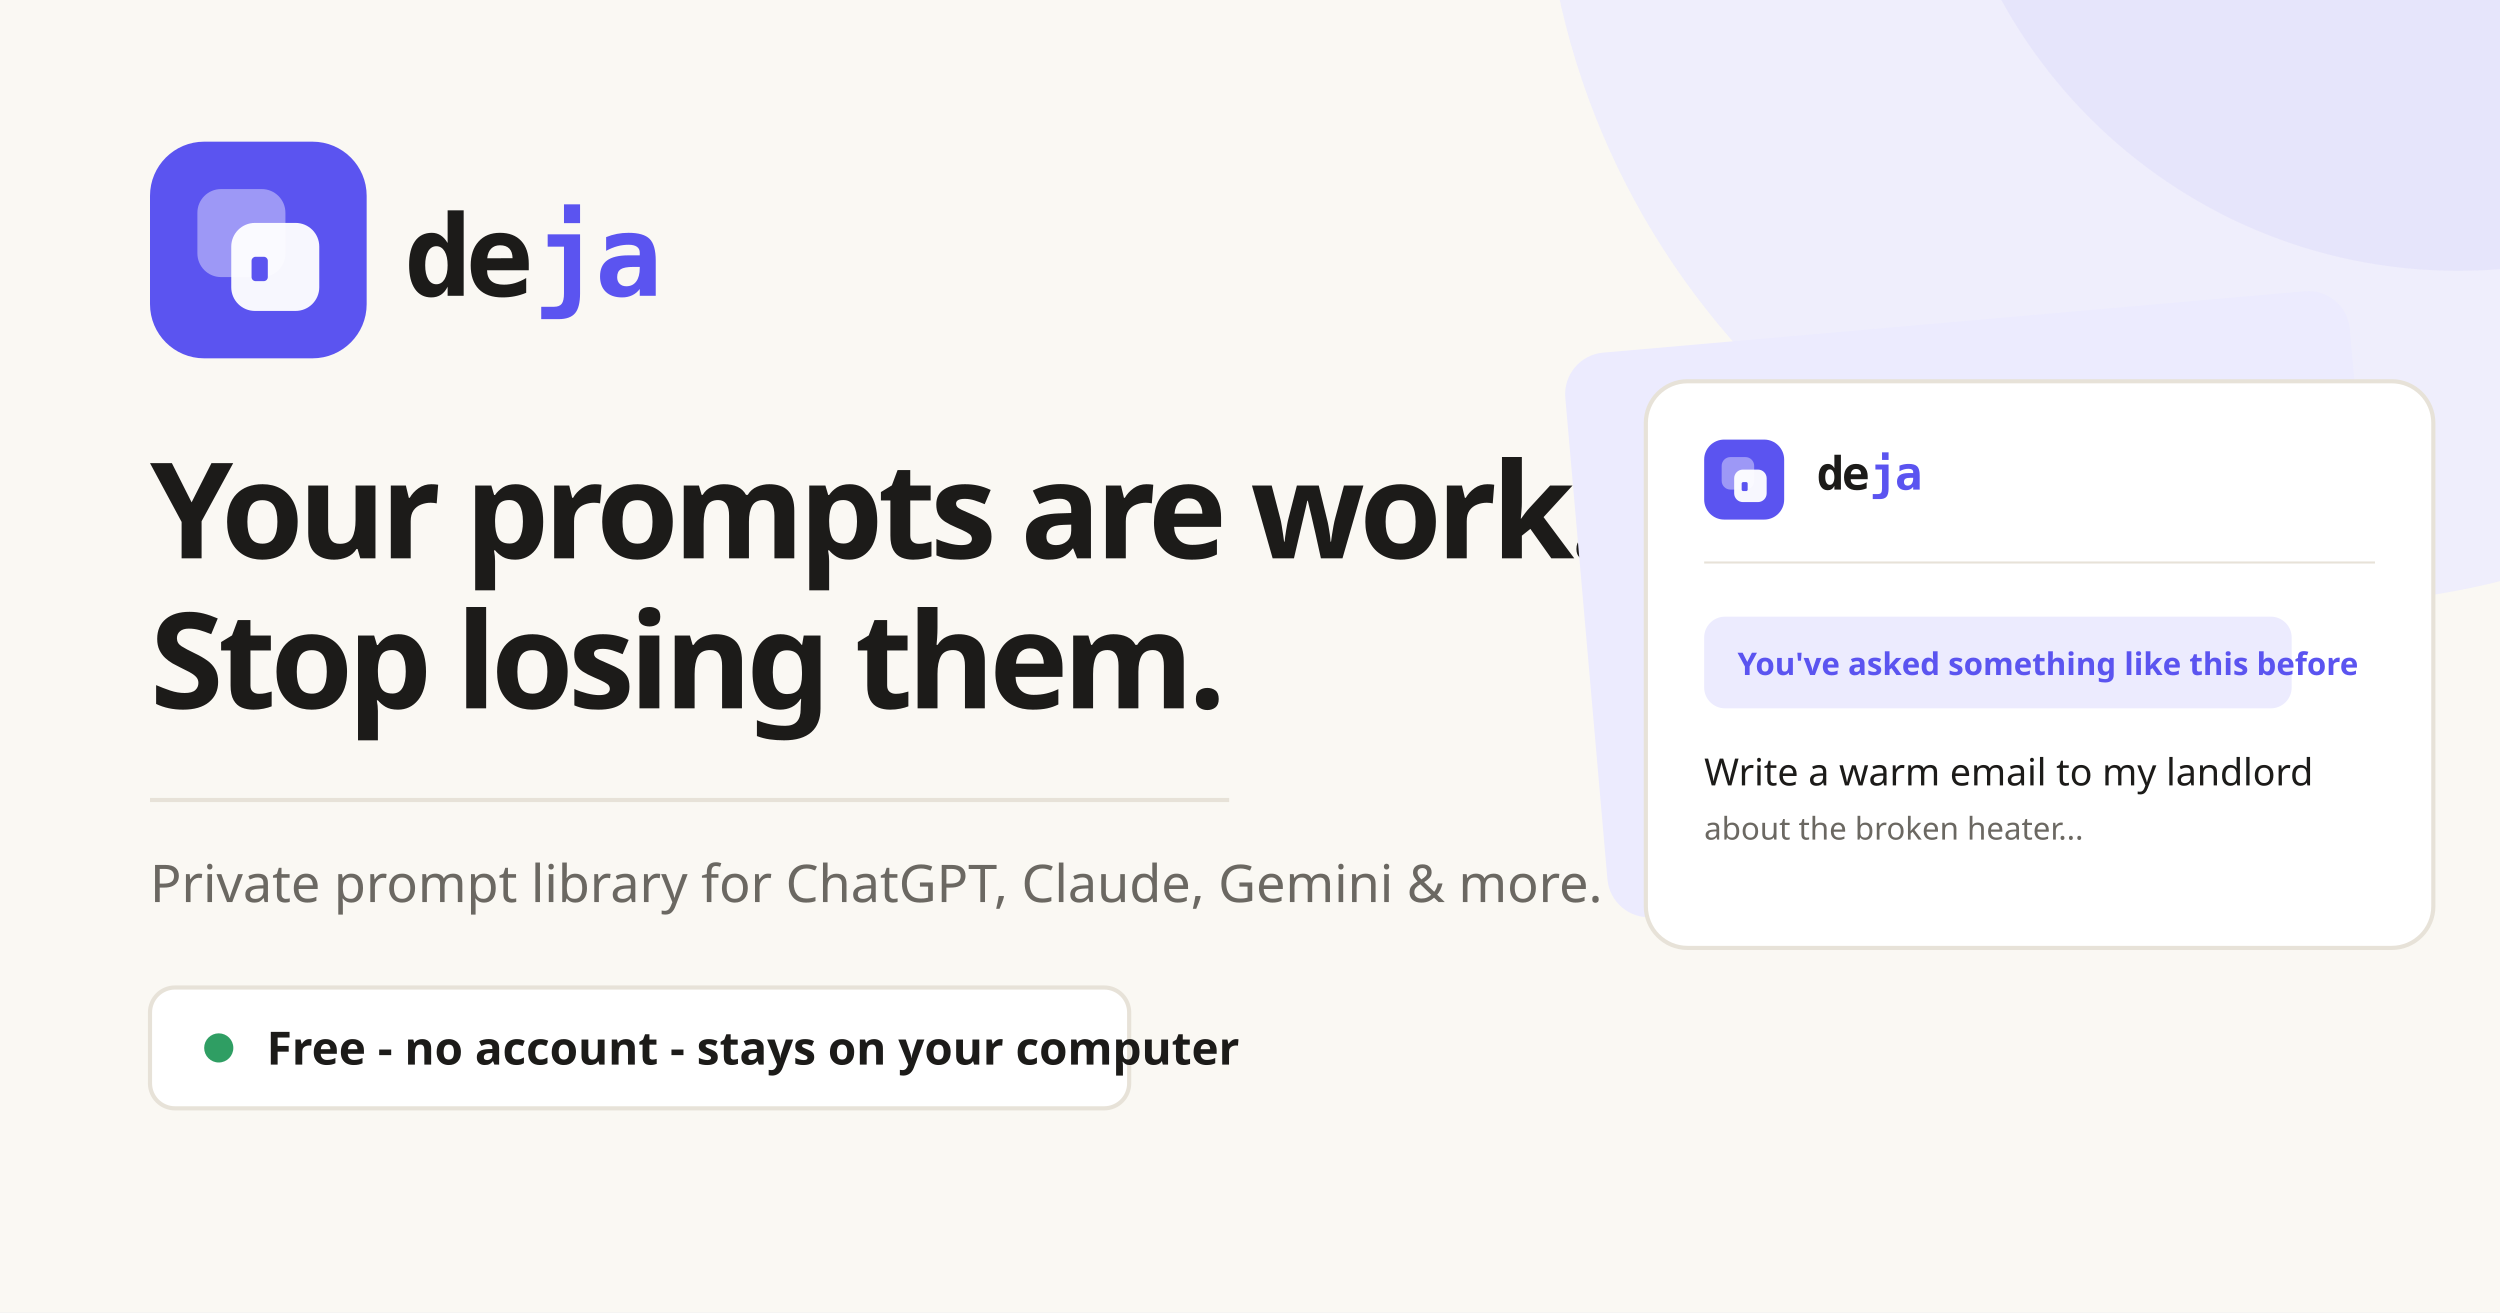
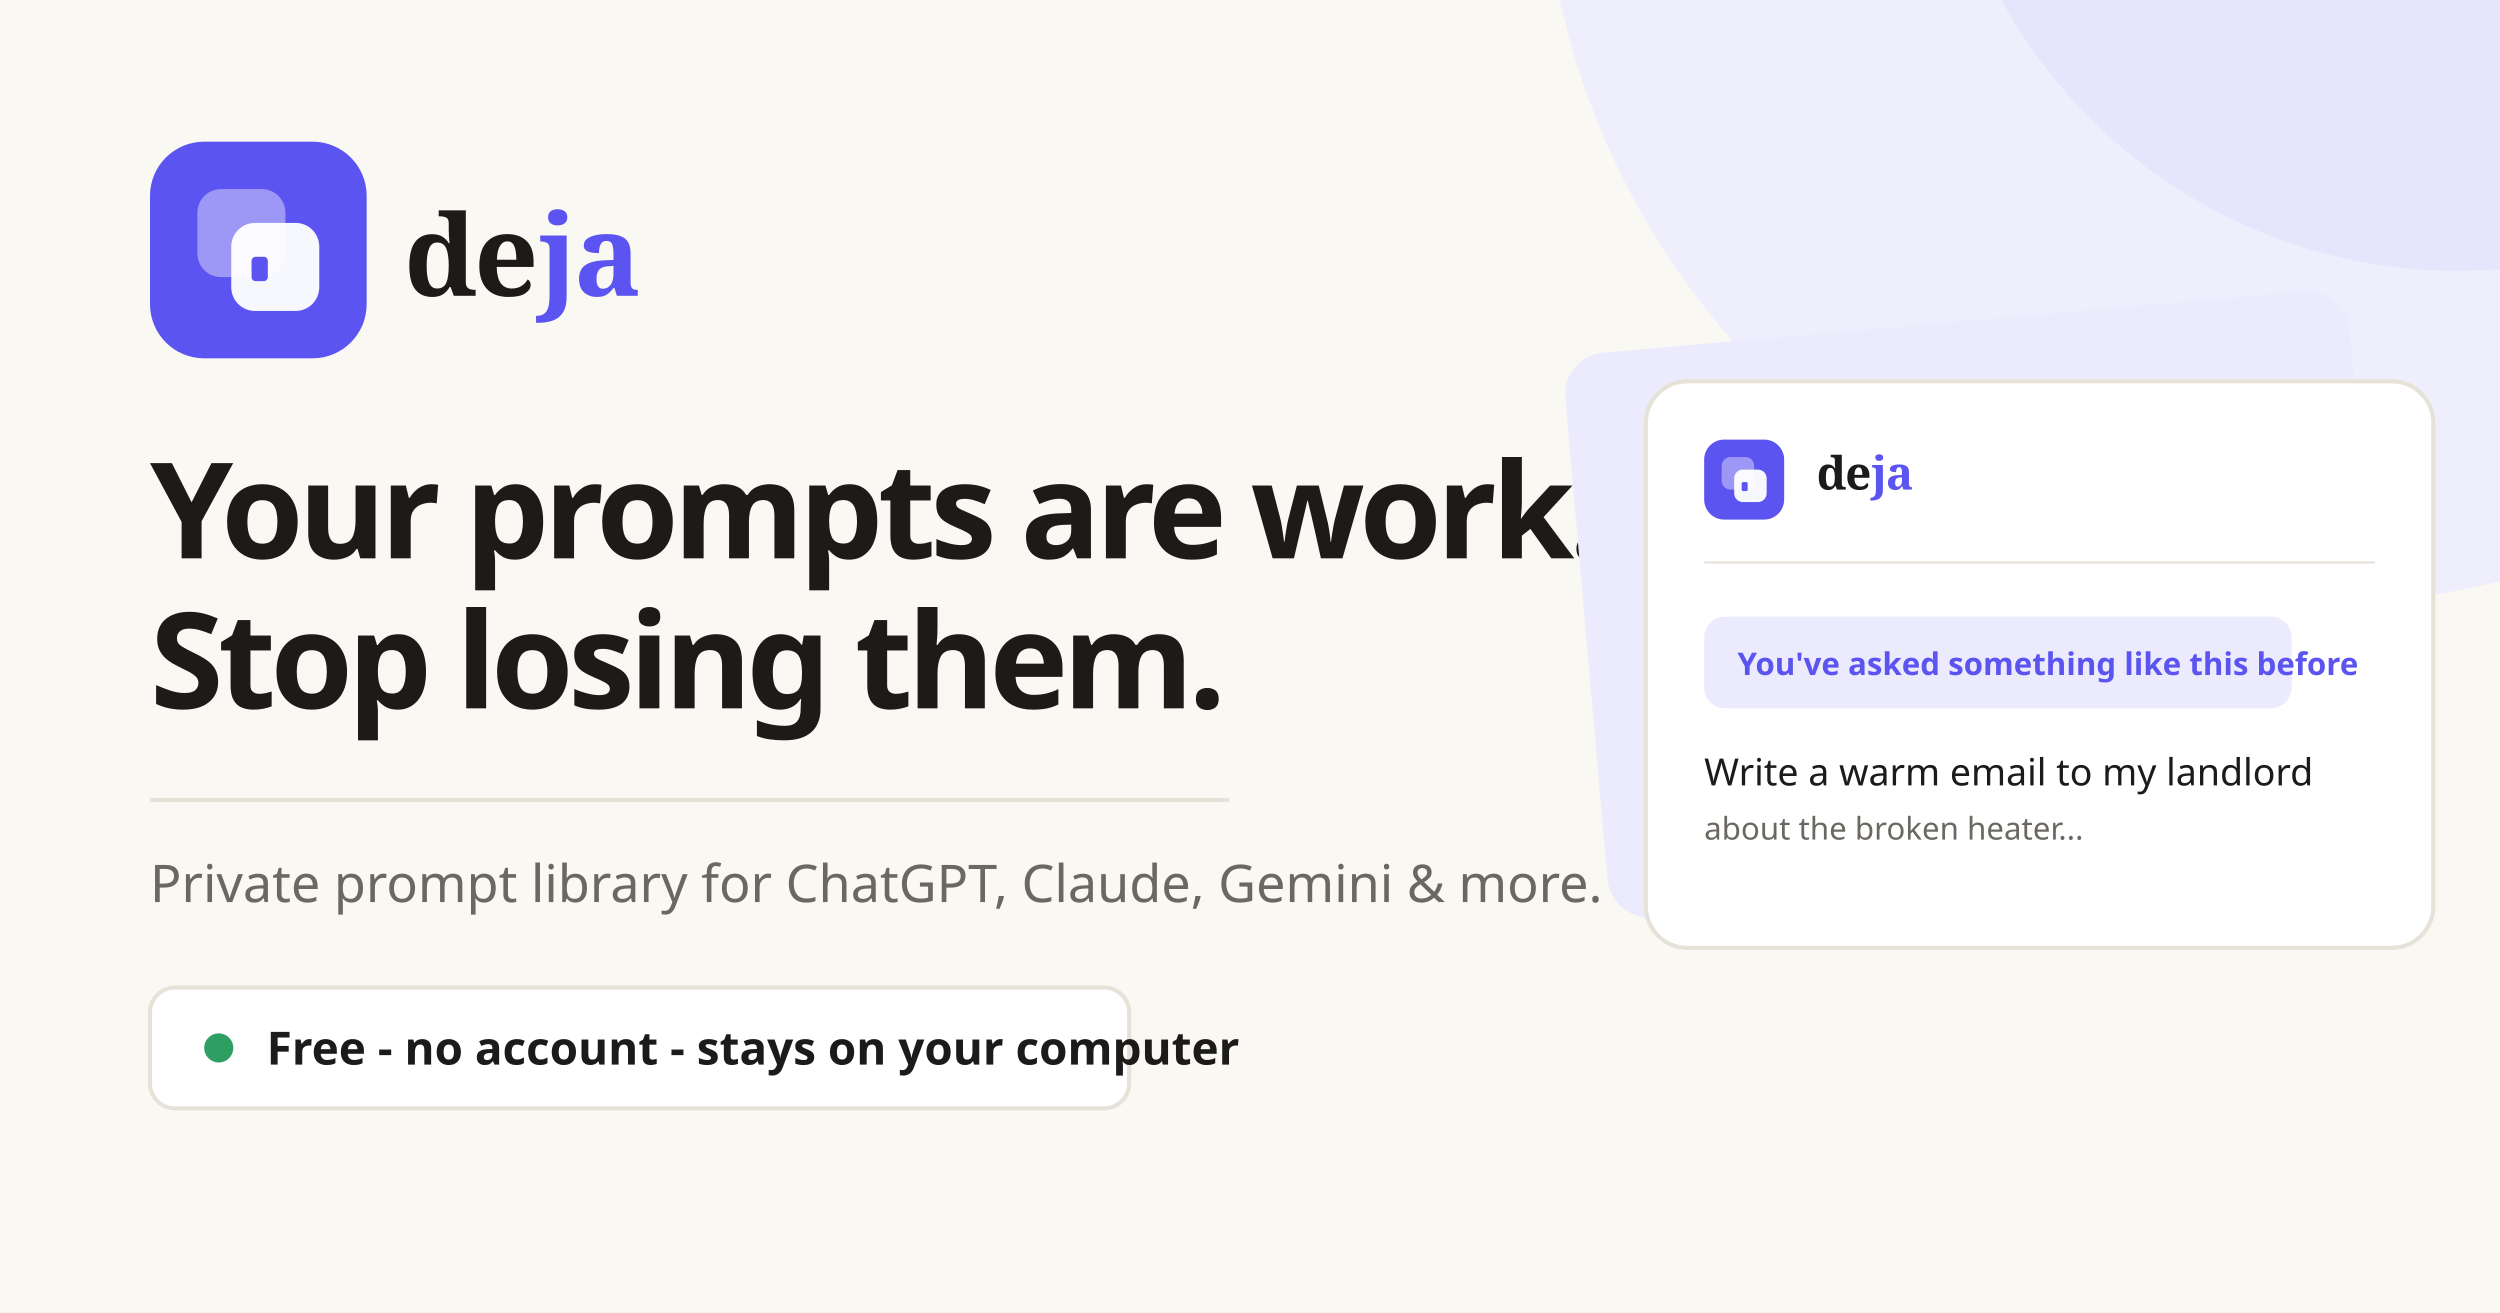
<svg xmlns="http://www.w3.org/2000/svg" width="1200" height="630" viewBox="0 0 1200 630" role="img" aria-labelledby="title desc">
  <style>
    @font-face {
      font-family: 'Figtree Variable';
      src: url('fonts/figtree-latin.woff2') format('woff2');
      font-weight: 300 900;
    }
    @font-face {
-       font-family: 'JetBrains Mono Variable';
-       src: url('fonts/jetbrains-mono-latin.woff2') format('woff2');
-       font-weight: 100 800;
+       font-family: 'Literata';
+       src: url('fonts/literata-semibold.woff2') format('woff2');
+       font-weight: 600;
    }
    .sans { font-family: 'Figtree Variable', sans-serif; }
-     .mono { font-family: 'JetBrains Mono Variable', monospace; }
+     .brand { font-family: 'Literata', Georgia, serif; }
  </style>
  <rect width="1200" height="630" fill="#faf8f3" />
  <circle cx="1110" cy="-80" r="370" fill="#ecebfe" opacity=".8" />
  <circle cx="1180" cy="-120" r="250" fill="#5b54f0" opacity=".06" />
  <g transform="translate(72 68) scale(3.25)">
    <rect width="32" height="32" rx="8" fill="#5b54f0" />
    <rect x="7" y="7" width="13" height="13" rx="3.5" fill="#fff" opacity=".4" />
    <rect x="12" y="12" width="13" height="13" rx="3.5" fill="#fff" opacity=".95" />
    <rect x="15" y="17" width="2.4" height="3.6" rx=".6" fill="#5b54f0" />
  </g>
-   <text x="194" y="142" class="mono" font-size="54" font-weight="600" letter-spacing="-3" fill="#1c1b19">de<tspan fill="#5b54f0">ja</tspan>
+   <text x="194" y="142" class="brand" font-size="54" font-weight="600" letter-spacing="-1.5" fill="#1c1b19">de<tspan fill="#5b54f0">ja</tspan>
  </text>
  <text x="72" y="268" class="sans" font-size="64" font-weight="720" letter-spacing="-2.6" fill="#1c1b19">Your prompts are work.</text>
  <text x="72" y="340" class="sans" font-size="64" font-weight="720" letter-spacing="-2.6" fill="#1c1b19">Stop losing them.</text>
  <line x1="72" y1="384" x2="590" y2="384" stroke="#e7e2d8" stroke-width="2" />
  <text x="72" y="433" class="sans" font-size="25" font-weight="500" fill="#6b6862">Private prompt library for ChatGPT, Claude, Gemini &amp; more.</text>
  <rect x="72" y="474" width="470" height="58" rx="12" fill="#fff" stroke="#e7e2d8" stroke-width="2" />
  <circle cx="105" cy="503" r="7" fill="#2f9e63" />
  <text x="128" y="511" class="sans" font-size="22" font-weight="600" fill="#1c1b19">Free - no account - stays on your computer</text>
  <g transform="translate(790 183)">
    <rect x="-29" y="-29" width="378" height="272" rx="20" fill="#ecebfe" transform="rotate(-5 160 110)" />
    <rect width="378" height="272" rx="20" fill="#fff" stroke="#e7e2d8" stroke-width="2" />
    <g transform="translate(28 28) scale(1.2)">
      <rect width="32" height="32" rx="8" fill="#5b54f0" />
      <rect x="7" y="7" width="13" height="13" rx="3.5" fill="#fff" opacity=".4" />
      <rect x="12" y="12" width="13" height="13" rx="3.5" fill="#fff" opacity=".95" />
      <rect x="15" y="17" width="2.4" height="3.6" rx=".6" fill="#5b54f0" />
    </g>
-     <text x="82" y="52" class="mono" font-size="22" font-weight="600" letter-spacing="-1.1" fill="#1c1b19">de<tspan fill="#5b54f0">ja</tspan>
+     <text x="82" y="52" class="brand" font-size="22" font-weight="600" letter-spacing="-0.6" fill="#1c1b19">de<tspan fill="#5b54f0">ja</tspan>
    </text>
    <line x1="28" y1="87" x2="350" y2="87" stroke="#e7e2d8" />
    <rect x="28" y="113" width="282" height="44" rx="10" fill="#ecebfe" />
    <text x="44" y="141" class="sans" font-size="15" font-weight="650" fill="#5b54f0">You've asked something like this before</text>
    <text x="28" y="194" class="sans" font-size="18" font-weight="500" fill="#1c1b19">Write a warm email to my landlord</text>
    <text x="28" y="220" class="sans" font-size="15" fill="#6b6862">about the broken heater...</text>
  </g>
</svg>
